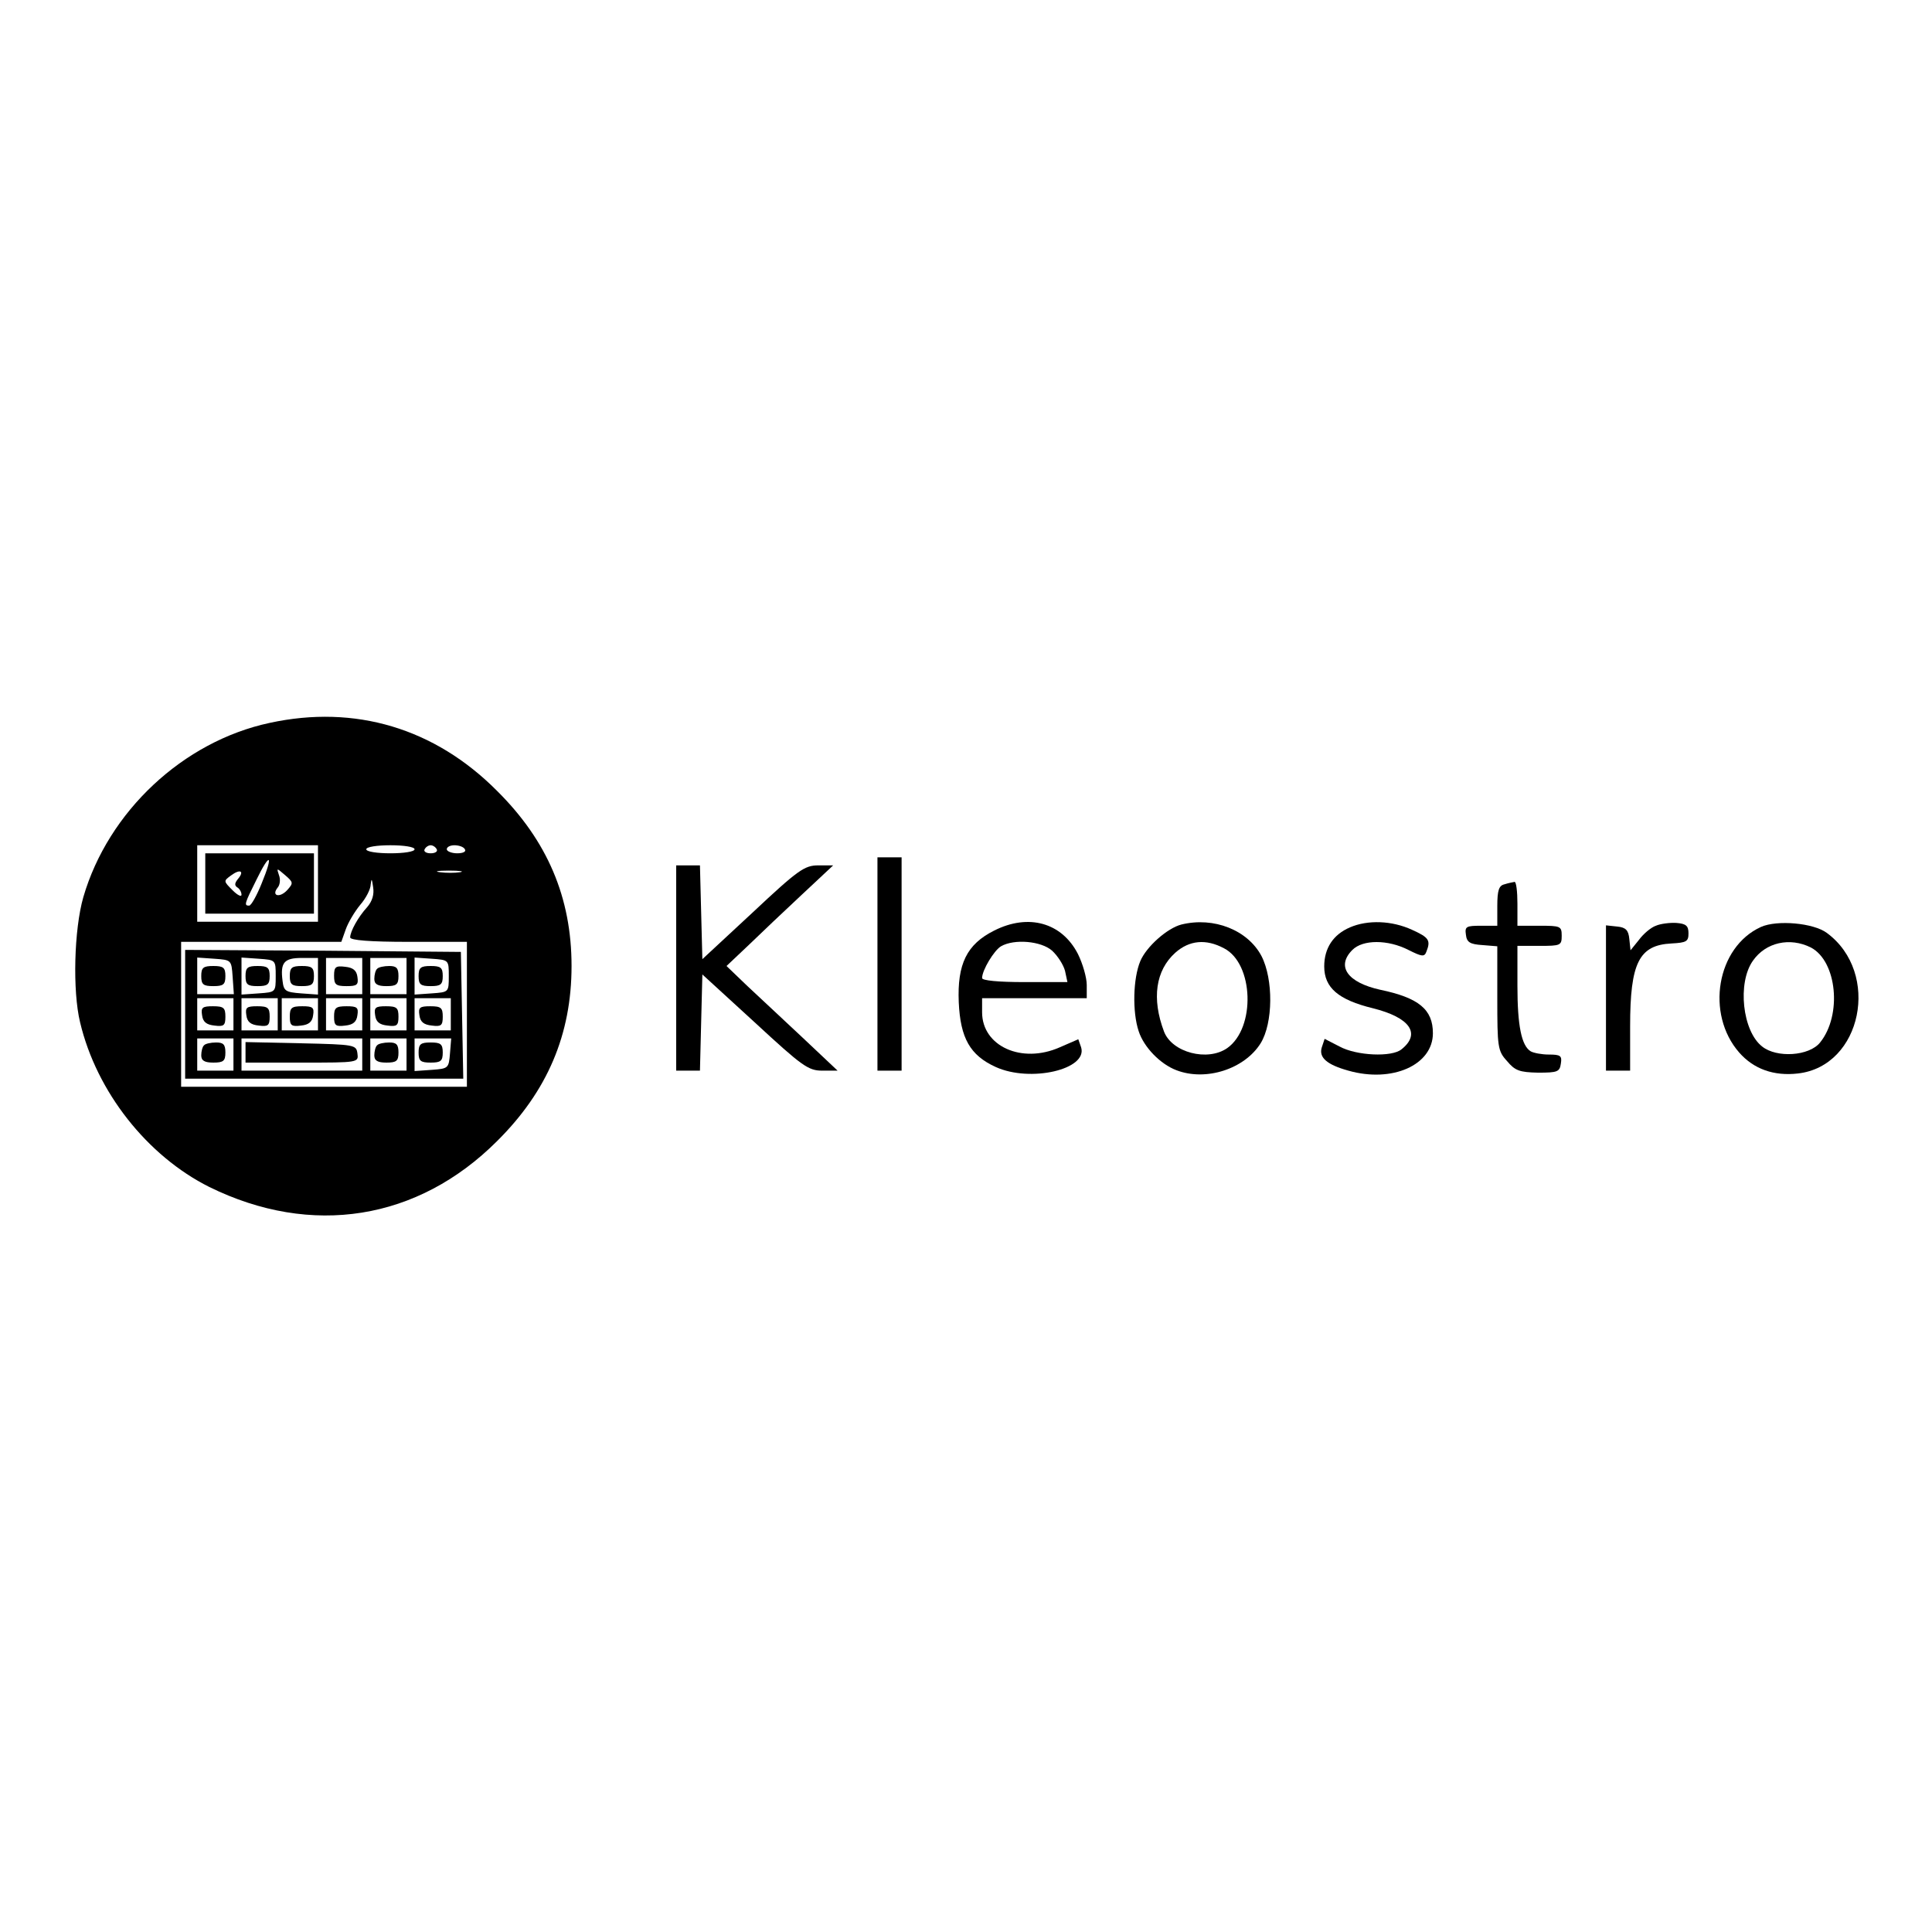
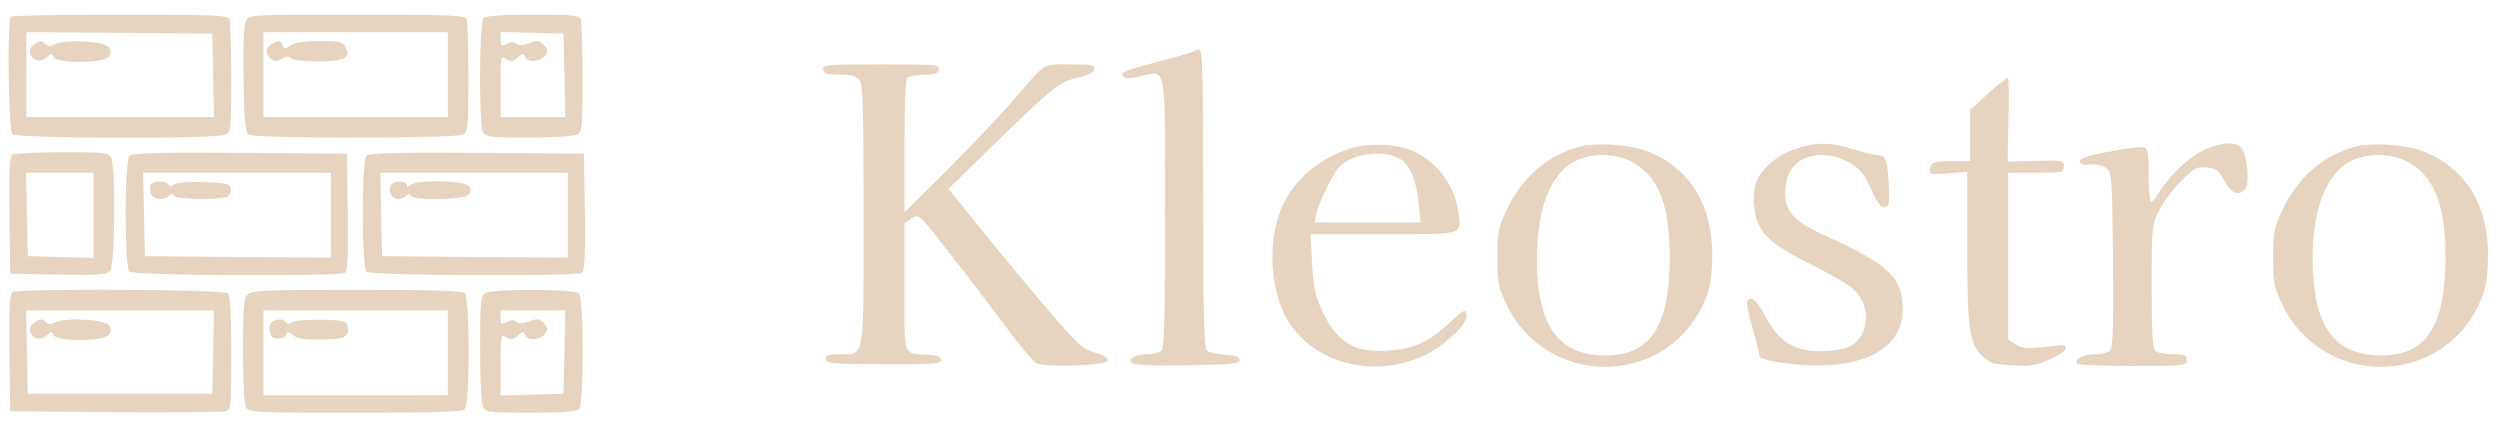
- <svg xmlns="http://www.w3.org/2000/svg" version="1.0" width="480pt" height="480pt" viewBox="0 0 480 480" preserveAspectRatio="xMidYMid meet">
-   <g transform="translate(0,480) scale(0.1,-0.1)" fill="#000000" stroke="none">
-     <path d="M670 3004 c-215 -46 -401 -220 -463 -433 -23 -80 -27 -233 -8 -311 41 -173 167 -332 321 -409 254 -125 518 -83 715 114 125 124 185 265 185 435 0 170 -60 311 -185 435 -155 156 -353 215 -565 169z m120 -399 l0 -95 -150 0 -150 0 0 95 0 95 150 0 150 0 0 -95z m240 85 c0 -6 -27 -10 -60 -10 -33 0 -60 4 -60 10 0 6 27 10 60 10 33 0 60 -4 60 -10z m55 0 c3 -5 -3 -10 -15 -10 -12 0 -18 5 -15 10 3 6 10 10 15 10 5 0 12 -4 15 -10z m70 0 c4 -6 -5 -10 -19 -10 -14 0 -26 5 -26 10 0 6 9 10 19 10 11 0 23 -4 26 -10z m-12 -57 c-13 -2 -35 -2 -50 0 -16 2 -5 4 22 4 28 0 40 -2 28 -4z m-231 -87 c-22 -24 -42 -60 -42 -75 0 -7 49 -11 145 -11 l145 0 0 -180 0 -180 -355 0 -355 0 0 180 0 180 199 0 199 0 11 31 c6 17 22 44 36 61 14 16 26 39 26 51 2 16 3 14 6 -7 3 -18 -2 -35 -15 -50z" />
-     <path d="M510 2605 l0 -75 135 0 135 0 0 75 0 75 -135 0 -135 0 0 -75z m140 0 c-12 -30 -26 -55 -31 -55 -13 0 -12 4 18 64 34 70 43 64 13 -9z m-59 11 c-8 -10 -9 -16 -1 -21 5 -3 10 -11 10 -18 0 -6 -10 -1 -22 11 -23 23 -23 23 -4 37 23 17 34 11 17 -9z m123 -27 c-19 -21 -41 -15 -24 6 6 7 7 21 3 31 -6 18 -6 18 15 0 21 -18 21 -20 6 -37z" />
-     <path d="M460 2280 l0 -160 345 0 346 0 -3 158 -3 157 -342 3 -343 2 0 -160z m118 93 l3 -43 -45 0 -46 0 0 46 0 45 43 -3 c42 -3 42 -3 45 -45z m107 2 c0 -40 0 -40 -42 -43 l-43 -3 0 46 0 46 43 -3 c42 -3 42 -3 42 -43z m105 -1 l0 -45 -42 3 c-39 3 -43 6 -46 31 -6 46 4 57 48 57 l40 0 0 -46z m110 1 l0 -45 -45 0 -45 0 0 45 0 45 45 0 45 0 0 -45z m110 0 l0 -45 -45 0 -45 0 0 45 0 45 45 0 45 0 0 -45z m105 0 c0 -40 0 -40 -42 -43 l-43 -3 0 46 0 46 43 -3 c42 -3 42 -3 42 -43z m-535 -95 l0 -40 -45 0 -45 0 0 40 0 40 45 0 45 0 0 -40z m110 0 l0 -40 -45 0 -45 0 0 40 0 40 45 0 45 0 0 -40z m100 0 l0 -40 -45 0 -45 0 0 40 0 40 45 0 45 0 0 -40z m110 0 l0 -40 -45 0 -45 0 0 40 0 40 45 0 45 0 0 -40z m110 0 l0 -40 -45 0 -45 0 0 40 0 40 45 0 45 0 0 -40z m110 0 l0 -40 -45 0 -45 0 0 40 0 40 45 0 45 0 0 -40z m-540 -100 l0 -40 -45 0 -45 0 0 40 0 40 45 0 45 0 0 -40z m320 0 l0 -40 -150 0 -150 0 0 40 0 40 150 0 150 0 0 -40z m110 0 l0 -40 -45 0 -45 0 0 40 0 40 45 0 45 0 0 -40z m108 3 c-3 -37 -4 -38 -45 -41 l-43 -3 0 40 0 41 46 0 45 0 -3 -37z" />
-     <path d="M500 2375 c0 -21 5 -25 30 -25 25 0 30 4 30 25 0 21 -5 25 -30 25 -25 0 -30 -4 -30 -25z" />
-     <path d="M610 2375 c0 -21 5 -25 30 -25 25 0 30 4 30 25 0 21 -5 25 -30 25 -25 0 -30 -4 -30 -25z" />
-     <path d="M720 2375 c0 -21 5 -25 30 -25 25 0 30 4 30 25 0 21 -5 25 -30 25 -25 0 -30 -4 -30 -25z" />
-     <path d="M830 2376 c0 -22 4 -26 31 -26 26 0 30 3 27 23 -2 16 -11 23 -30 25 -24 3 -28 0 -28 -22z" />
-     <path d="M937 2393 c-4 -3 -7 -15 -7 -25 0 -13 8 -18 30 -18 25 0 30 4 30 25 0 20 -5 25 -23 25 -13 0 -27 -3 -30 -7z" />
-     <path d="M1040 2375 c0 -21 5 -25 30 -25 25 0 30 4 30 25 0 21 -5 25 -30 25 -25 0 -30 -4 -30 -25z" />
-     <path d="M502 2278 c2 -17 11 -24 31 -26 23 -3 27 0 27 22 0 22 -4 26 -31 26 -26 0 -30 -3 -27 -22z" />
-     <path d="M612 2278 c2 -17 11 -24 31 -26 23 -3 27 0 27 22 0 22 -4 26 -31 26 -26 0 -30 -3 -27 -22z" />
-     <path d="M720 2274 c0 -22 4 -25 28 -22 19 2 28 9 30 26 3 19 -1 22 -27 22 -27 0 -31 -4 -31 -26z" />
-     <path d="M830 2274 c0 -22 4 -25 28 -22 19 2 28 9 30 26 3 19 -1 22 -27 22 -27 0 -31 -4 -31 -26z" />
-     <path d="M932 2278 c2 -17 11 -24 31 -26 23 -3 27 0 27 22 0 22 -4 26 -31 26 -26 0 -30 -3 -27 -22z" />
-     <path d="M1042 2278 c2 -17 11 -24 31 -26 23 -3 27 0 27 22 0 22 -4 26 -31 26 -26 0 -30 -3 -27 -22z" />
-     <path d="M507 2203 c-4 -3 -7 -15 -7 -25 0 -13 8 -18 30 -18 25 0 30 4 30 25 0 20 -5 25 -23 25 -13 0 -27 -3 -30 -7z" />
-     <path d="M610 2185 l0 -25 141 0 c140 0 140 0 137 23 -3 21 -6 22 -140 25 l-138 3 0 -26z" />
-     <path d="M937 2203 c-4 -3 -7 -15 -7 -25 0 -13 8 -18 30 -18 25 0 30 4 30 25 0 20 -5 25 -23 25 -13 0 -27 -3 -30 -7z" />
-     <path d="M1040 2185 c0 -21 5 -25 30 -25 25 0 30 4 30 25 0 21 -5 25 -30 25 -25 0 -30 -4 -30 -25z" />
-     <path d="M2180 2405 l0 -265 30 0 30 0 0 265 0 265 -30 0 -30 0 0 -265z" />
-     <path d="M1680 2395 l0 -255 30 0 29 0 3 120 3 119 130 -119 c118 -109 133 -120 168 -120 l38 0 -88 83 c-48 45 -110 103 -138 129 l-50 48 55 52 c30 29 90 86 133 126 l77 72 -37 0 c-34 0 -50 -11 -163 -117 l-125 -116 -3 116 -3 117 -29 0 -30 0 0 -255z" />
-     <path d="M3738 2603 c-14 -3 -18 -15 -18 -54 l0 -49 -41 0 c-36 0 -40 -2 -37 -22 2 -19 10 -24 41 -26 l37 -3 0 -129 c0 -121 1 -131 24 -156 20 -24 31 -28 77 -29 49 0 54 2 57 23 3 19 -1 22 -30 22 -18 0 -38 4 -45 8 -23 14 -33 64 -33 163 l0 99 55 0 c52 0 55 1 55 25 0 24 -3 25 -55 25 l-55 0 0 55 c0 30 -3 54 -7 54 -5 -1 -16 -3 -25 -6z" />
-     <path d="M2470 2488 c-68 -34 -92 -83 -88 -178 4 -89 28 -132 92 -161 86 -39 229 -6 212 49 l-7 20 -46 -20 c-95 -42 -193 3 -193 87 l0 35 130 0 130 0 0 33 c0 18 -10 53 -22 77 -40 78 -123 101 -208 58z m144 -50 c14 -13 28 -35 32 -50 l6 -28 -106 0 c-67 0 -106 4 -106 10 0 20 30 69 47 79 33 19 100 13 127 -11z" />
-     <path d="M2935 2503 c-35 -9 -87 -55 -102 -91 -18 -43 -20 -126 -4 -174 13 -40 54 -82 94 -97 73 -28 169 3 209 67 31 50 32 159 2 217 -34 64 -118 98 -199 78z m106 -59 c74 -38 79 -198 8 -248 -49 -34 -137 -11 -157 41 -31 82 -21 152 28 196 35 31 76 35 121 11z" />
-     <path d="M3354 2496 c-42 -18 -64 -52 -64 -97 0 -53 35 -83 121 -104 92 -23 120 -63 71 -102 -24 -20 -112 -16 -154 7 l-37 19 -7 -21 c-8 -25 12 -43 66 -58 109 -31 210 14 210 93 0 59 -35 88 -131 108 -81 18 -110 58 -69 99 26 26 88 26 139 0 34 -17 40 -18 45 -4 11 28 6 35 -36 54 -50 23 -110 25 -154 6z" />
-     <path d="M4114 2500 c-12 -4 -31 -20 -42 -35 l-21 -26 -3 28 c-2 22 -9 29 -30 31 l-28 3 0 -180 0 -181 30 0 30 0 0 110 c0 158 22 202 103 206 37 2 42 5 42 25 0 19 -6 24 -30 26 -16 1 -40 -2 -51 -7z" />
-     <path d="M4375 2497 c-110 -50 -138 -216 -54 -312 36 -41 86 -59 146 -52 159 18 206 250 72 349 -33 25 -124 33 -164 15z m124 -51 c65 -34 78 -168 23 -236 -27 -34 -108 -39 -144 -10 -49 38 -62 158 -23 213 32 46 92 59 144 33z" />
+ <svg xmlns="http://www.w3.org/2000/svg" version="1.0" width="854pt" height="144pt" viewBox="0 0 854 144" preserveAspectRatio="xMidYMid meet">
+   <g transform="translate(0,144) scale(0.1,-0.1)" fill="#e6d4c1" stroke="none">
+     <path d="M37 1383 c-13 -12 -8 -388 5 -401 16 -16 700 -17 729 -2 18 10 19 23 19 195 0 101 -3 190 -6 199 -5 14 -48 16 -373 16 -202 0 -371 -3 -374 -7z m691 -200 l3 -143 -321 0 -320 0 0 145 0 145 318 -2 317 -3 3 -142z" />
+     <path d="M115 1286 c-11 -8 -16 -19 -12 -30 10 -25 36 -30 56 -12 16 15 19 15 24 1 9 -22 169 -22 188 1 9 11 10 20 2 32 -13 21 -151 29 -184 11 -15 -8 -24 -8 -32 0 -14 14 -19 14 -42 -3z" />
+     <path d="M840 1369 c-7 -13 -10 -83 -8 -200 2 -146 6 -182 18 -189 21 -14 706 -13 731 0 18 10 19 23 19 195 0 101 -3 190 -6 199 -5 14 -48 16 -375 16 -361 0 -369 0 -379 -21z m690 -184 l0 -145 -315 0 -315 0 0 145 0 145 315 0 315 0 0 -145z" />
+     <path d="M928 1289 c-22 -12 -23 -32 -2 -50 13 -10 19 -10 36 0 15 9 23 10 31 2 6 -6 47 -11 93 -11 91 0 114 12 94 49 -9 18 -20 21 -88 21 -52 0 -84 -5 -99 -15 -19 -13 -22 -13 -27 0 -6 17 -14 18 -38 4z" />
+     <path d="M1652 1378 c-15 -15 -17 -360 -2 -389 10 -17 23 -19 156 -19 81 0 154 5 165 10 18 10 19 23 19 195 0 101 -3 190 -6 199 -5 14 -29 16 -163 16 -109 0 -161 -4 -169 -12z m276 -195 l3 -143 -111 0 -110 0 0 105 c0 102 1 105 19 93 16 -10 23 -9 39 5 18 16 20 16 26 2 8 -21 55 -16 70 7 8 14 7 22 -7 35 -15 15 -22 16 -49 5 -22 -8 -35 -8 -44 -1 -9 7 -19 7 -33 -1 -19 -9 -21 -8 -21 15 l0 26 108 -3 107 -3 3 -142z" />
+     <path d="M4078 1265 c-2 -3 -54 -18 -116 -34 -125 -33 -138 -39 -124 -53 7 -7 27 -6 61 2 86 20 81 51 81 -469 0 -342 -3 -460 -12 -469 -7 -7 -28 -12 -47 -12 -44 0 -70 -15 -55 -30 7 -7 73 -10 190 -8 151 3 179 5 179 18 0 11 -14 16 -50 18 -27 2 -55 8 -62 14 -10 8 -13 119 -13 519 0 418 -2 509 -13 509 -8 0 -16 -2 -19 -5z" />
+     <path d="M2812 1203 c3 -15 14 -18 56 -18 42 0 57 -4 68 -19 12 -16 14 -96 14 -462 0 -503 5 -474 -81 -474 -42 0 -50 -3 -47 -17 3 -15 23 -17 198 -17 167 -1 195 1 195 14 0 10 -12 16 -40 18 -93 6 -85 -16 -85 231 l0 219 24 16 c25 16 25 16 128 -117 57 -72 143 -185 191 -249 47 -64 95 -122 106 -128 32 -17 246 -9 246 9 0 8 -20 20 -46 27 -41 12 -59 28 -155 141 -60 70 -162 192 -227 273 l-117 145 162 158 c202 196 217 207 281 222 34 8 53 17 55 28 3 15 -7 17 -82 17 -97 0 -81 10 -193 -121 -39 -46 -140 -151 -222 -234 l-151 -150 0 227 c0 169 3 229 12 234 7 5 33 8 58 9 34 0 45 4 48 18 3 16 -12 17 -198 17 -186 0 -201 -1 -198 -17z" />
+     <path d="M6792 1121 l-62 -56 0 -87 0 -88 -64 0 c-49 0 -65 -4 -70 -16 -11 -29 -6 -32 59 -26 l65 5 0 -251 c0 -283 7 -336 51 -378 26 -25 39 -29 104 -32 63 -4 82 0 130 22 35 16 55 31 52 38 -2 7 -11 11 -18 9 -8 -1 -40 -5 -71 -8 -43 -4 -64 -2 -83 11 l-25 16 0 285 0 285 95 0 c88 0 95 1 95 20 0 23 2 23 -108 20 l-84 -2 3 141 c2 77 1 142 -2 145 -2 2 -32 -21 -67 -53z" />
+     <path d="M4620 935 c-107 -30 -201 -109 -241 -202 -45 -106 -43 -253 5 -359 77 -168 298 -235 484 -147 64 30 142 103 142 133 0 28 -7 26 -60 -24 -70 -65 -122 -89 -211 -94 -116 -7 -173 29 -225 142 -22 48 -28 79 -32 158 l-5 98 250 0 c285 0 267 -6 252 89 -13 84 -77 164 -156 197 -52 22 -141 26 -203 9z m166 -40 c31 -20 52 -72 60 -148 l7 -67 -182 0 -181 0 6 28 c9 42 61 146 83 166 49 44 154 55 207 21z" />
+     <path d="M5389 937 c-107 -31 -190 -104 -243 -216 -28 -59 -31 -75 -31 -161 0 -86 3 -101 31 -160 135 -281 533 -285 669 -6 22 45 30 77 33 138 11 185 -60 319 -203 384 -65 30 -188 40 -256 21z m180 -47 c95 -48 135 -147 135 -330 -1 -238 -67 -336 -224 -334 -158 1 -230 104 -230 329 0 168 44 286 125 332 52 30 140 31 194 3z" />
+     <path d="M6132 931 c-56 -19 -105 -58 -128 -103 -20 -38 -17 -112 5 -157 25 -49 63 -77 187 -139 55 -28 115 -62 132 -77 67 -57 60 -165 -13 -200 -19 -8 -60 -15 -97 -15 -90 0 -145 36 -188 120 -28 56 -53 75 -62 48 -2 -6 6 -47 19 -91 13 -43 23 -85 23 -92 0 -8 27 -17 75 -24 251 -37 415 35 415 182 0 109 -48 154 -271 255 -118 54 -145 95 -125 189 18 81 124 109 214 57 36 -21 50 -38 74 -91 21 -48 33 -63 46 -61 14 3 17 14 15 58 -4 95 -11 120 -36 120 -12 0 -51 9 -85 20 -78 25 -131 25 -200 1z" />
+     <path d="M7522 924 c-50 -25 -116 -90 -150 -146 -9 -16 -20 -28 -24 -28 -4 0 -8 41 -8 90 0 71 -3 92 -15 96 -8 4 -61 -3 -117 -13 -74 -14 -103 -23 -103 -34 0 -10 10 -13 35 -11 20 2 44 -3 55 -12 19 -14 20 -28 23 -311 2 -215 0 -301 -9 -311 -6 -8 -30 -14 -54 -14 -40 0 -73 -19 -58 -33 3 -4 89 -7 190 -7 176 0 183 1 183 20 0 17 -7 20 -48 20 -26 0 -53 5 -60 12 -9 9 -12 72 -12 220 0 205 1 210 26 260 14 28 48 73 75 100 44 44 53 49 86 46 33 -3 41 -9 61 -45 25 -45 50 -55 72 -28 14 17 8 101 -10 135 -15 29 -74 26 -138 -6z" />
+     <path d="M8039 937 c-107 -31 -190 -104 -243 -216 -28 -59 -31 -75 -31 -161 0 -86 3 -101 31 -160 135 -281 533 -285 669 -6 22 45 30 77 33 138 11 185 -60 319 -203 384 -65 30 -188 40 -256 21z m180 -47 c95 -48 135 -147 135 -330 -1 -238 -67 -336 -224 -334 -158 1 -230 104 -230 329 0 168 44 286 125 332 52 30 140 31 194 3z" />
+     <path d="M42 912 c-9 -7 -12 -55 -10 -208 l3 -199 165 -3 c146 -2 166 -1 177 15 16 21 18 355 3 384 -10 18 -23 19 -168 19 -86 0 -163 -4 -170 -8z m278 -207 l0 -146 -112 3 -113 3 -3 143 -3 142 116 0 115 0 0 -145z" />
+     <path d="M442 908 c-17 -17 -17 -379 0 -396 14 -14 714 -17 736 -4 9 7 12 55 10 208 l-3 199 -365 3 c-276 2 -369 -1 -378 -10z m688 -203 l0 -145 -317 2 -318 3 -3 143 -3 142 321 0 320 0 0 -145z" />
+     <path d="M515 810 c-3 -6 -3 -19 0 -30 7 -22 44 -27 62 -9 8 8 13 8 17 0 8 -13 165 -15 184 -2 8 5 12 17 10 27 -3 17 -14 19 -92 22 -53 2 -93 -2 -101 -8 -9 -8 -15 -8 -20 0 -8 13 -52 13 -60 0z" />
+     <path d="M1252 908 c-17 -17 -17 -379 0 -396 14 -14 714 -17 736 -4 9 7 12 55 10 208 l-3 199 -365 3 c-276 2 -369 -1 -378 -10z m688 -203 l0 -145 -317 2 -318 3 -3 143 -3 142 321 0 320 0 0 -145z" />
+     <path d="M1334 805 c-14 -36 26 -61 53 -34 8 8 13 8 17 0 11 -18 181 -14 196 4 10 12 10 18 0 30 -16 19 -179 22 -198 3 -9 -9 -12 -9 -12 0 0 17 -50 15 -56 -3z" />
+     <path d="M42 442 c-9 -7 -12 -55 -10 -208 l3 -199 355 -3 c195 -1 365 0 378 3 22 5 22 7 22 198 0 137 -3 196 -12 205 -14 14 -714 17 -736 4z m686 -204 l-3 -143 -315 0 -315 0 -3 143 -3 142 321 0 321 0 -3 -142z" />
+     <path d="M115 336 c-11 -8 -16 -19 -12 -30 10 -25 36 -30 56 -12 16 15 19 15 24 1 9 -22 169 -22 188 1 9 11 10 20 2 32 -13 21 -151 29 -184 11 -15 -8 -24 -8 -32 0 -14 14 -19 14 -42 -3z" />
+     <path d="M846 434 c-13 -13 -16 -45 -16 -190 0 -102 4 -183 10 -195 10 -18 25 -19 373 -19 269 0 366 3 375 12 17 17 17 379 0 396 -9 9 -105 12 -369 12 -312 0 -360 -2 -373 -16z m684 -199 l0 -145 -315 0 -315 0 0 145 0 145 315 0 315 0 0 -145z" />
+     <path d="M933 343 c-18 -7 -16 -50 2 -57 19 -7 45 3 45 17 0 5 8 3 18 -6 14 -13 38 -17 93 -17 85 0 102 8 97 41 -3 23 -7 24 -85 27 -46 1 -92 -2 -102 -8 -13 -7 -22 -7 -26 0 -7 11 -22 12 -42 3z" />
+     <path d="M1658 439 c-16 -9 -18 -29 -18 -190 0 -105 4 -188 10 -200 10 -17 23 -19 163 -19 106 0 157 4 165 12 17 17 17 379 0 396 -15 15 -295 16 -320 1z m270 -201 l-3 -143 -107 -3 -108 -3 0 106 c0 102 1 105 19 93 16 -10 23 -9 39 5 18 16 20 16 26 2 8 -21 55 -16 70 7 8 14 7 22 -7 35 -15 15 -22 16 -49 5 -22 -8 -35 -8 -44 -1 -9 7 -19 7 -33 -1 -19 -9 -21 -8 -21 15 l0 25 110 0 111 0 -3 -142z" />
  </g>
</svg>
